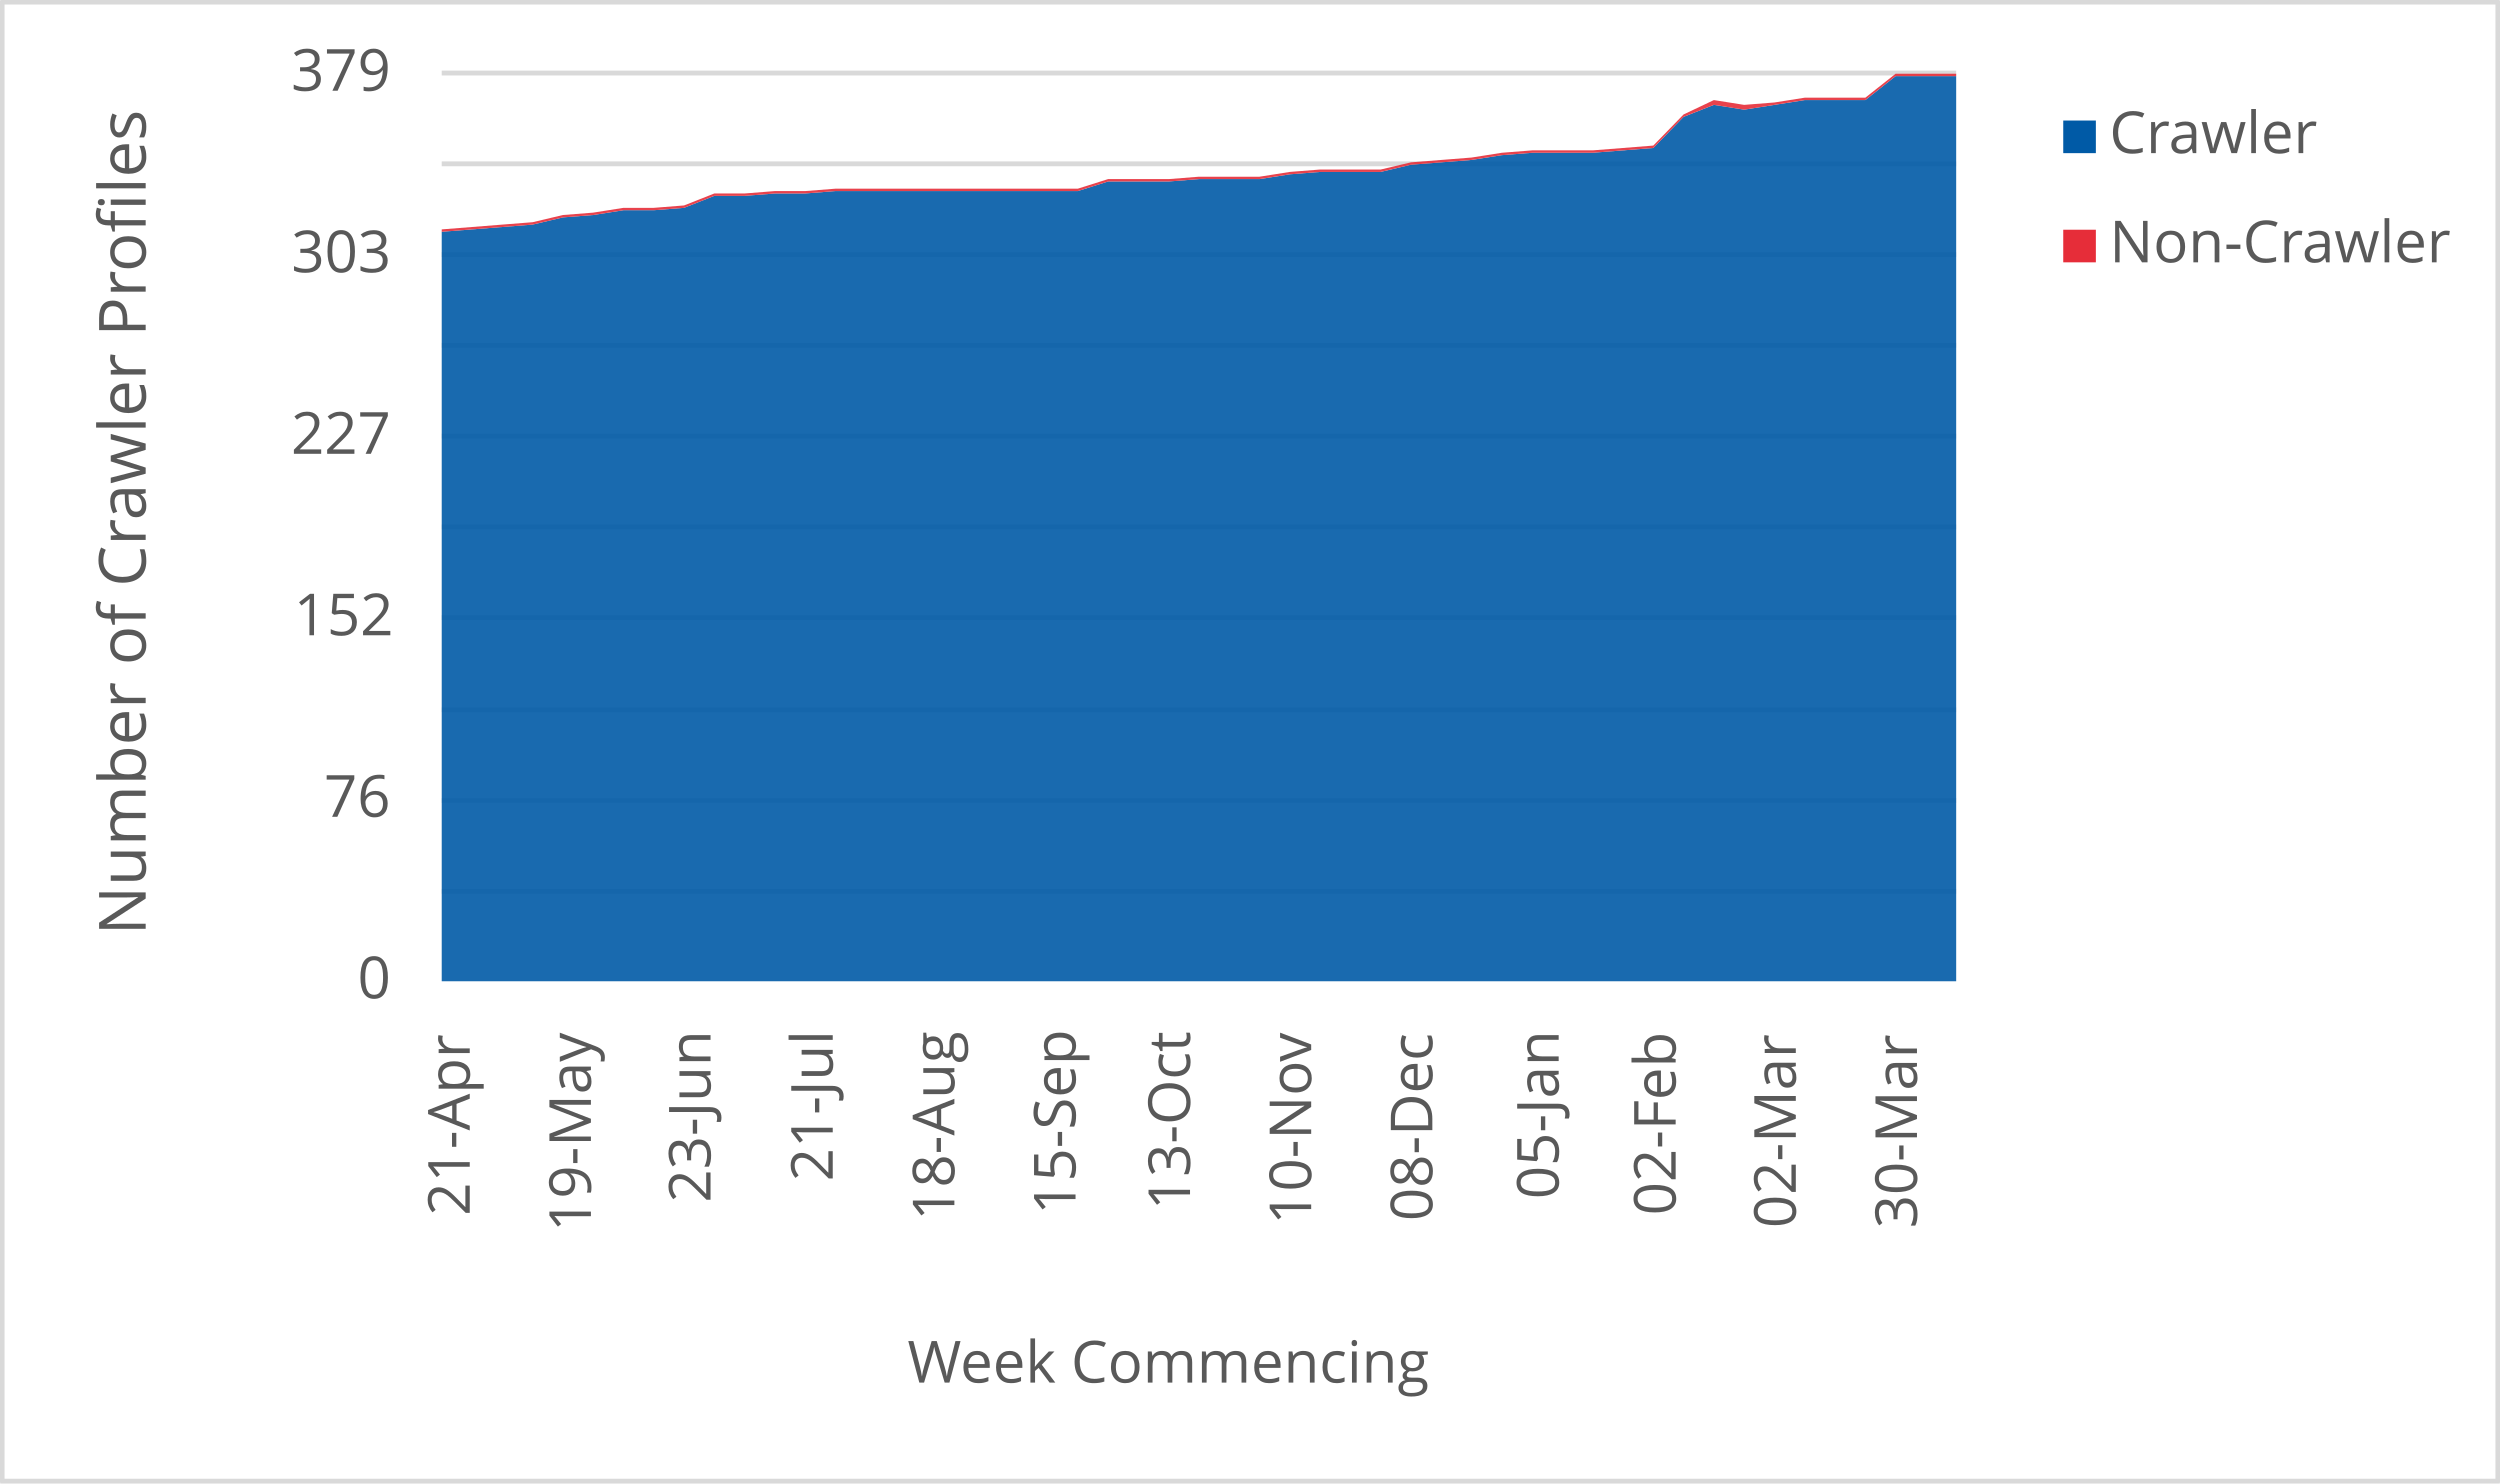
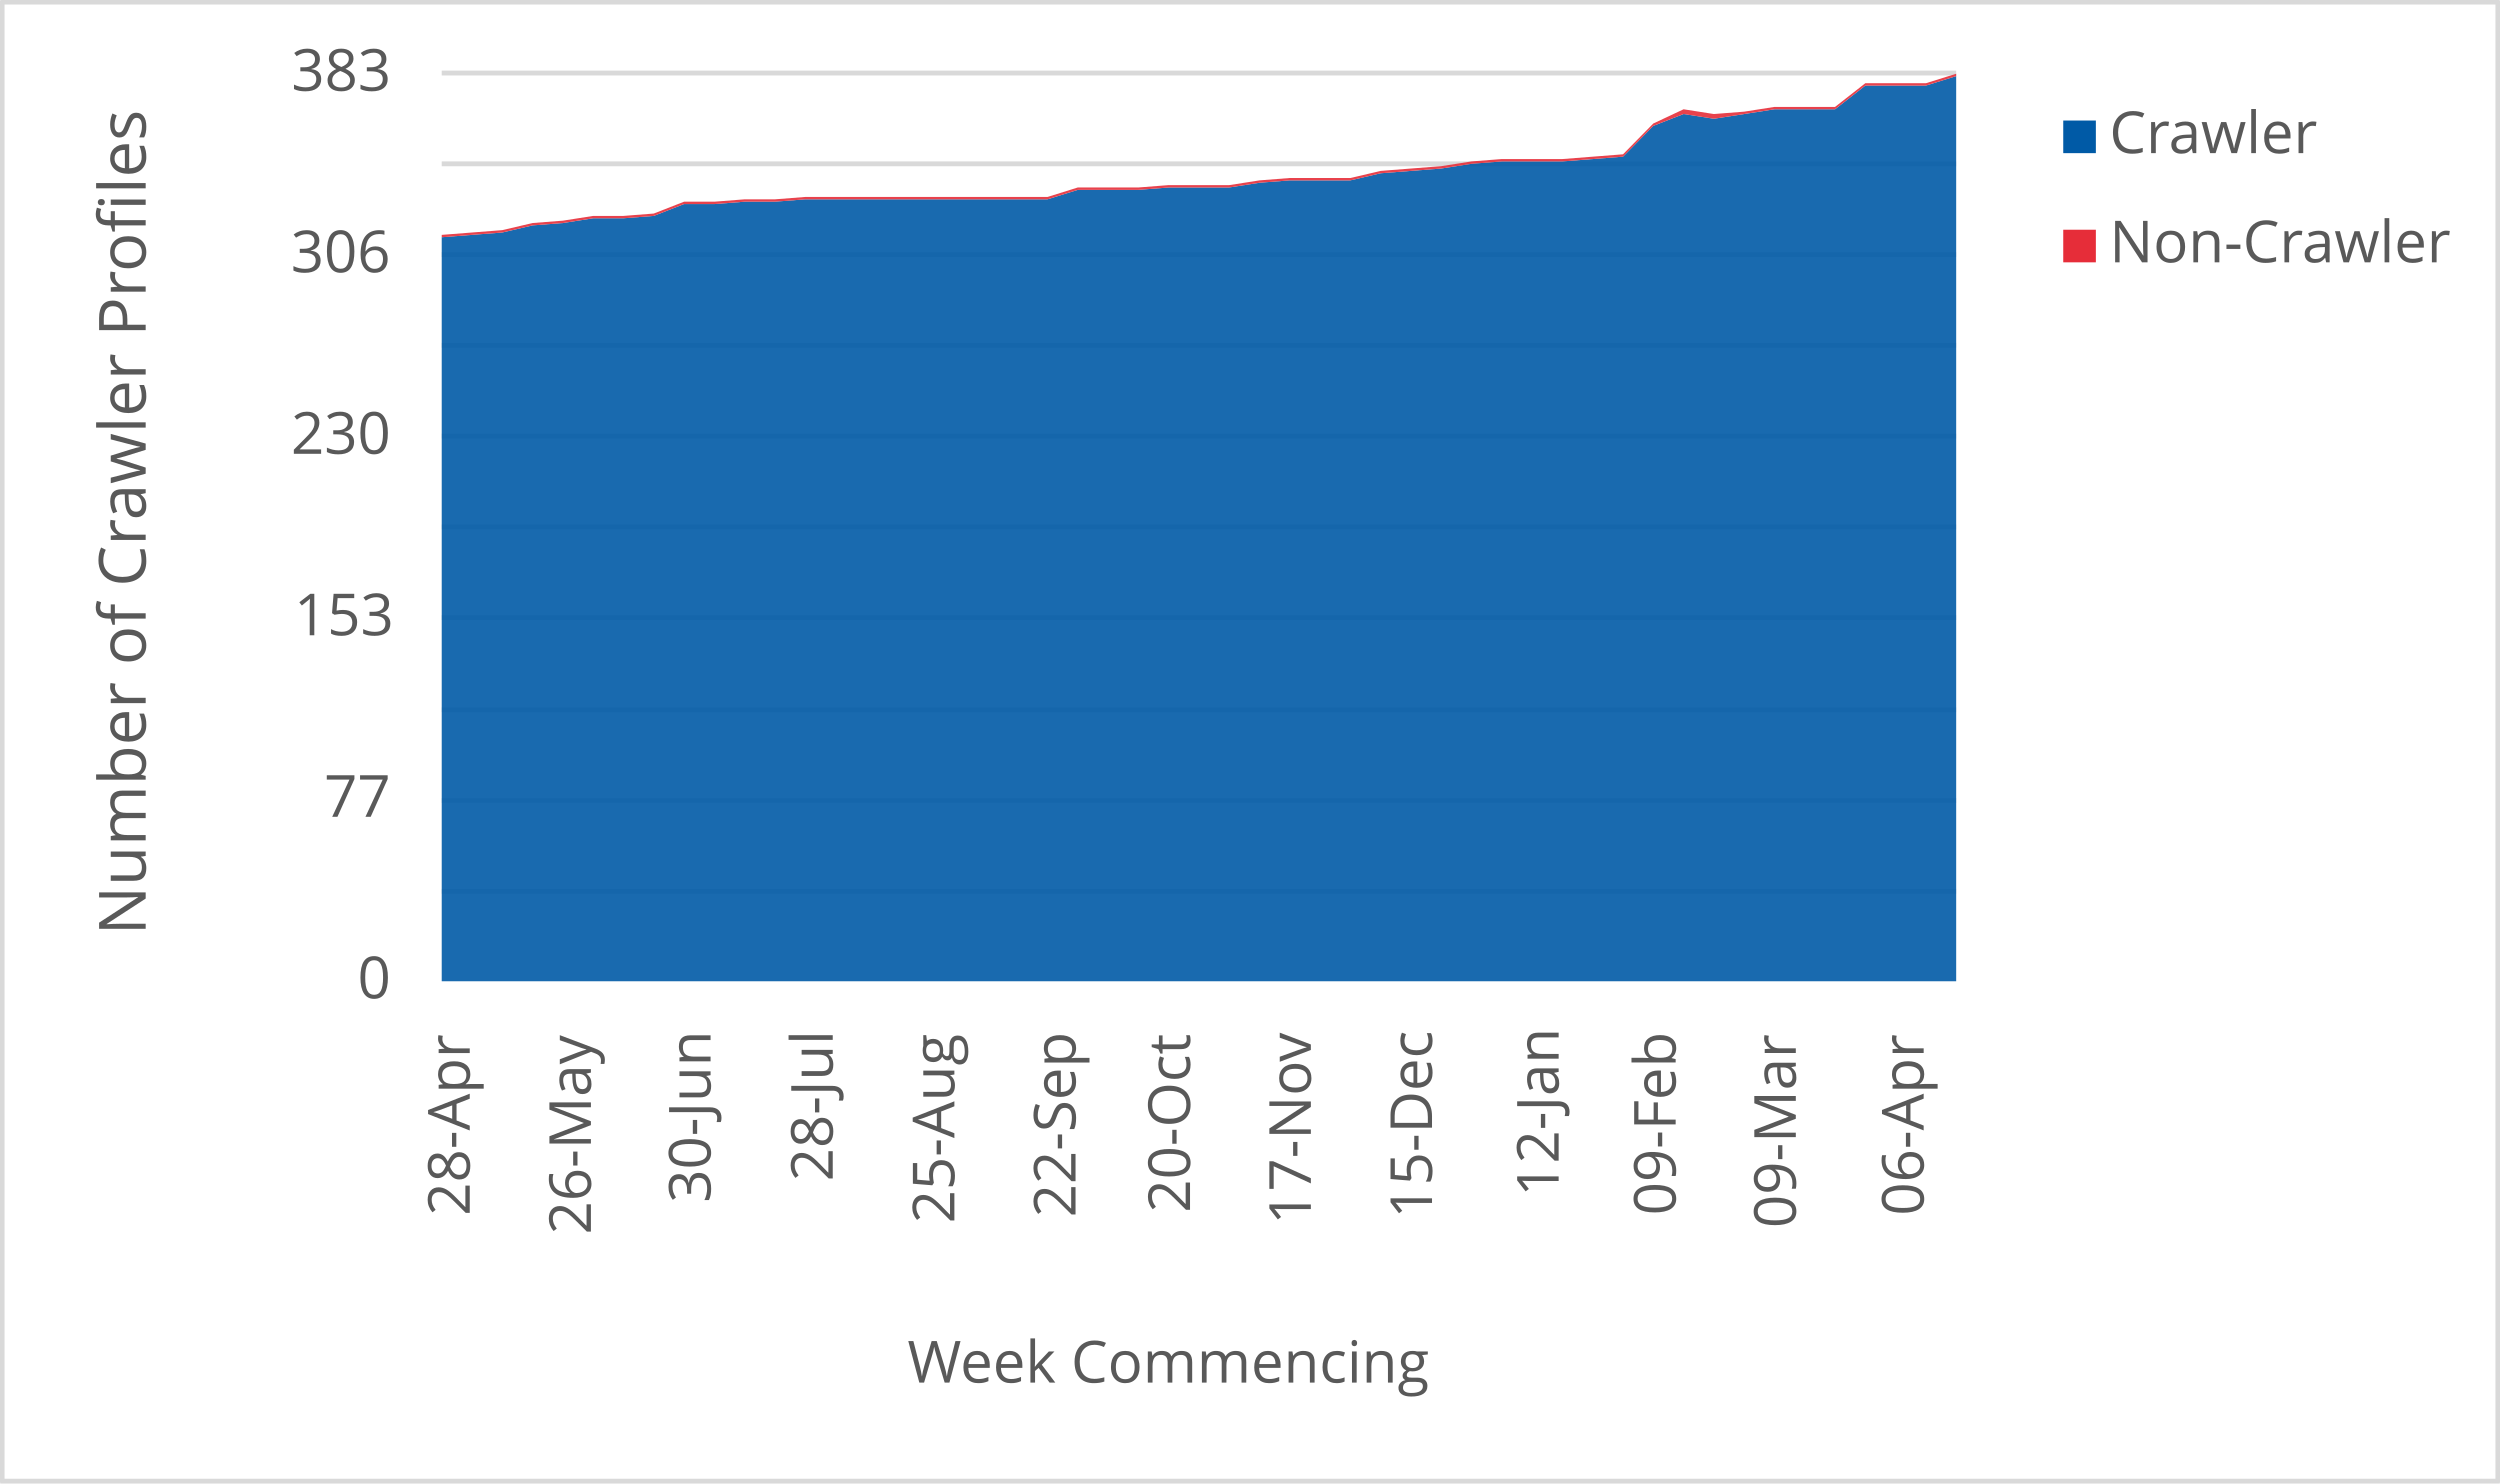
<svg xmlns="http://www.w3.org/2000/svg" width="1763" height="1046" xml:space="preserve" overflow="hidden">
  <defs>
    <clipPath id="clip0">
      <rect x="2917" y="346" width="1763" height="1046" />
    </clipPath>
  </defs>
  <g clip-path="url(#clip0)" transform="translate(-2917 -346)">
    <rect x="2918" y="347" width="1760" height="1043" fill="#FFFFFF" />
    <g>
      <path d="    M3228.5 974.532 4296.5 974.532    M3228.5 910.53 4296.5 910.53    M3228.5 846.528 4296.5 846.528    M3228.5 781.526 4296.5 781.526    M3228.5 717.524 4296.5 717.524    M3228.5 653.522 4296.5 653.522    M3228.5 589.52 4296.5 589.52    M3228.5 525.517 4296.5 525.517    M3228.5 461.515 4296.5 461.515    M3228.5 397.5 4296.5 397.5" stroke="#D9D9D9" stroke-width="3.438" stroke-linejoin="round" stroke-miterlimit="10" fill="none" />
    </g>
    <g>
      <path d="M 1038.5 4296.5 1038.5" stroke="#D9D9D9" stroke-width="3.438" stroke-linejoin="round" stroke-miterlimit="10" fill="none" fill-rule="evenodd" />
    </g>
    <g>
-       <text fill="#595959" font-family="Verdana,Open Sans,DejaVu Sans,sans-serif" font-weight="400" font-size="41" transform="matrix(6.12323e-17 -1 1 6.12323e-17 3248.269 1203.302)">21-Apr</text>
+       <text fill="#595959" font-family="Verdana,Open Sans,DejaVu Sans,sans-serif" font-weight="400" font-size="41" transform="matrix(6.12323e-17 -1 1 6.12323e-17 3248.269 1203.302)">28-Apr</text>
    </g>
    <g>
-       <text fill="#595959" font-family="Verdana,Open Sans,DejaVu Sans,sans-serif" font-weight="400" font-size="41" transform="matrix(6.12323e-17 -1 1 6.12323e-17 3333.709 1214.753)">19-May</text>
+       <text fill="#595959" font-family="Verdana,Open Sans,DejaVu Sans,sans-serif" font-weight="400" font-size="41" transform="matrix(6.12323e-17 -1 1 6.12323e-17 3333.709 1216.515)">26-May</text>
    </g>
    <g>
-       <text fill="#595959" font-family="Verdana,Open Sans,DejaVu Sans,sans-serif" font-weight="400" font-size="41" transform="matrix(6.12323e-17 -1 1 6.12323e-17 3418.078 1194.053)">23-Jun</text>
+       <text fill="#595959" font-family="Verdana,Open Sans,DejaVu Sans,sans-serif" font-weight="400" font-size="41" transform="matrix(6.12323e-17 -1 1 6.12323e-17 3418.098 1194.173)">30-Jun</text>
    </g>
    <g>
-       <text fill="#595959" font-family="Verdana,Open Sans,DejaVu Sans,sans-serif" font-weight="400" font-size="41" transform="matrix(6.12323e-17 -1 1 6.12323e-17 3504.249 1179.039)">21-Jul</text>
+       <text fill="#595959" font-family="Verdana,Open Sans,DejaVu Sans,sans-serif" font-weight="400" font-size="41" transform="matrix(6.12323e-17 -1 1 6.12323e-17 3504.249 1179.039)">28-Jul</text>
    </g>
    <g>
-       <text fill="#595959" font-family="Verdana,Open Sans,DejaVu Sans,sans-serif" font-weight="400" font-size="41" transform="matrix(6.12323e-17 -1 1 6.12323e-17 3590.029 1206.906)">18-Aug</text>
+       <text fill="#595959" font-family="Verdana,Open Sans,DejaVu Sans,sans-serif" font-weight="400" font-size="41" transform="matrix(6.12323e-17 -1 1 6.12323e-17 3590.029 1208.667)">25-Aug</text>
    </g>
    <g>
-       <text fill="#595959" font-family="Verdana,Open Sans,DejaVu Sans,sans-serif" font-weight="400" font-size="41" transform="matrix(6.12323e-17 -1 1 6.12323e-17 3675.469 1202.662)">15-Sep</text>
+       <text fill="#595959" font-family="Verdana,Open Sans,DejaVu Sans,sans-serif" font-weight="400" font-size="41" transform="matrix(6.12323e-17 -1 1 6.12323e-17 3675.469 1204.423)">22-Sep</text>
    </g>
    <g>
-       <text fill="#595959" font-family="Verdana,Open Sans,DejaVu Sans,sans-serif" font-weight="400" font-size="41" transform="matrix(6.12323e-17 -1 1 6.12323e-17 3756.205 1199.378)">13-Oct</text>
+       <text fill="#595959" font-family="Verdana,Open Sans,DejaVu Sans,sans-serif" font-weight="400" font-size="41" transform="matrix(6.12323e-17 -1 1 6.12323e-17 3756.205 1201.14)">20-Oct</text>
    </g>
    <g>
-       <text fill="#595959" font-family="Verdana,Open Sans,DejaVu Sans,sans-serif" font-weight="400" font-size="41" transform="matrix(6.12323e-17 -1 1 6.12323e-17 3841.645 1209.708)">10-Nov</text>
+       <text fill="#595959" font-family="Verdana,Open Sans,DejaVu Sans,sans-serif" font-weight="400" font-size="41" transform="matrix(6.12323e-17 -1 1 6.12323e-17 3841.414 1209.708)">17-Nov</text>
    </g>
    <g>
-       <text fill="#595959" font-family="Verdana,Open Sans,DejaVu Sans,sans-serif" font-weight="400" font-size="41" transform="matrix(6.12323e-17 -1 1 6.12323e-17 3927.085 1207.086)">08-Dec</text>
+       <text fill="#595959" font-family="Verdana,Open Sans,DejaVu Sans,sans-serif" font-weight="400" font-size="41" transform="matrix(6.12323e-17 -1 1 6.12323e-17 3926.854 1205.364)">15-Dec</text>
    </g>
    <g>
-       <text fill="#595959" font-family="Verdana,Open Sans,DejaVu Sans,sans-serif" font-weight="400" font-size="41" transform="matrix(6.12323e-17 -1 1 6.12323e-17 4016.178 1191.651)">05-Jan</text>
+       <text fill="#595959" font-family="Verdana,Open Sans,DejaVu Sans,sans-serif" font-weight="400" font-size="41" transform="matrix(6.12323e-17 -1 1 6.12323e-17 4016.158 1189.929)">12-Jan</text>
    </g>
    <g>
-       <text fill="#595959" font-family="Verdana,Open Sans,DejaVu Sans,sans-serif" font-weight="400" font-size="41" transform="matrix(6.12323e-17 -1 1 6.12323e-17 4098.675 1203.042)">02-Feb</text>
+       <text fill="#595959" font-family="Verdana,Open Sans,DejaVu Sans,sans-serif" font-weight="400" font-size="41" transform="matrix(6.12323e-17 -1 1 6.12323e-17 4098.675 1203.042)">09-Feb</text>
    </g>
    <g>
-       <text fill="#595959" font-family="Verdana,Open Sans,DejaVu Sans,sans-serif" font-weight="400" font-size="41" transform="matrix(6.12323e-17 -1 1 6.12323e-17 4183.405 1212.011)">02-Mar</text>
+       <text fill="#595959" font-family="Verdana,Open Sans,DejaVu Sans,sans-serif" font-weight="400" font-size="41" transform="matrix(6.12323e-17 -1 1 6.12323e-17 4183.405 1212.011)">09-Mar</text>
    </g>
    <g>
-       <text fill="#595959" font-family="Verdana,Open Sans,DejaVu Sans,sans-serif" font-weight="400" font-size="41" transform="matrix(6.12323e-17 -1 1 6.12323e-17 4268.845 1212.171)">30-Mar</text>
+       <text fill="#595959" font-family="Verdana,Open Sans,DejaVu Sans,sans-serif" font-weight="400" font-size="41" transform="matrix(6.12323e-17 -1 1 6.12323e-17 4273.569 1203.262)">06-Apr</text>
    </g>
    <g>
      <text fill="#595959" font-family="Verdana,Open Sans,DejaVu Sans,sans-serif" font-weight="400" font-size="41" transform="matrix(1 0 0 1 3169.141 1050)">0</text>
    </g>
    <g>
-       <text fill="#595959" font-family="Verdana,Open Sans,DejaVu Sans,sans-serif" font-weight="400" font-size="41" transform="matrix(1 0 0 1 3145.498 922)">76</text>
+       <text fill="#595959" font-family="Verdana,Open Sans,DejaVu Sans,sans-serif" font-weight="400" font-size="41" transform="matrix(1 0 0 1 3145.578 922)">77</text>
    </g>
    <g>
-       <text fill="#595959" font-family="Verdana,Open Sans,DejaVu Sans,sans-serif" font-weight="400" font-size="41" transform="matrix(1 0 0 1 3124.137 794)">152</text>
+       <text fill="#595959" font-family="Verdana,Open Sans,DejaVu Sans,sans-serif" font-weight="400" font-size="41" transform="matrix(1 0 0 1 3124.337 794)">153</text>
    </g>
    <g>
-       <text fill="#595959" font-family="Verdana,Open Sans,DejaVu Sans,sans-serif" font-weight="400" font-size="41" transform="matrix(1 0 0 1 3122.255 666)">227</text>
+       <text fill="#595959" font-family="Verdana,Open Sans,DejaVu Sans,sans-serif" font-weight="400" font-size="41" transform="matrix(1 0 0 1 3122.215 666)">230</text>
    </g>
    <g>
-       <text fill="#595959" font-family="Verdana,Open Sans,DejaVu Sans,sans-serif" font-weight="400" font-size="41" transform="matrix(1 0 0 1 3122.456 538)">303</text>
+       <text fill="#595959" font-family="Verdana,Open Sans,DejaVu Sans,sans-serif" font-weight="400" font-size="41" transform="matrix(1 0 0 1 3122.055 538)">306</text>
    </g>
    <g>
-       <text fill="#595959" font-family="Verdana,Open Sans,DejaVu Sans,sans-serif" font-weight="400" font-size="41" transform="matrix(1 0 0 1 3122.255 410)">379</text>
+       <text fill="#595959" font-family="Verdana,Open Sans,DejaVu Sans,sans-serif" font-weight="400" font-size="41" transform="matrix(1 0 0 1 3122.456 410)">383</text>
    </g>
    <g>
      <text fill="#595959" font-family="Verdana,Open Sans,DejaVu Sans,sans-serif" font-weight="400" font-size="41" transform="matrix(1 0 0 1 3556.971 1321)">Week Commencing</text>
    </g>
    <g>
      <text fill="#595959" font-family="Verdana,Open Sans,DejaVu Sans,sans-serif" font-weight="400" font-size="46" transform="matrix(6.12323e-17 -1 1 6.12323e-17 3019.73 1005.486)">Number of Crawler Profiles</text>
    </g>
    <rect x="2918.5" y="347.5" width="1760" height="1043" stroke="#D9D9D9" stroke-width="3.438" stroke-linejoin="round" stroke-miterlimit="10" fill="none" />
    <g>
-       <path d="M3228.5 1038 3249.86 1038 3271.22 1038 3292.58 1038 3313.94 1038 3335.3 1038 3356.66 1038 3378.02 1038 3399.38 1038 3420.74 1038 3442.1 1038 3463.46 1038 3484.82 1038 3506.18 1038 3527.54 1038 3548.9 1038 3570.26 1038 3591.62 1038 3612.98 1038 3634.34 1038 3655.7 1038 3677.06 1038 3698.42 1038 3719.78 1038 3741.14 1038 3762.5 1038 3783.86 1038 3805.22 1038 3826.58 1038 3847.94 1038 3869.3 1038 3890.66 1038 3912.02 1038 3933.38 1038 3954.74 1038 3976.1 1038 3997.46 1038 4018.82 1038 4040.18 1038 4061.54 1038 4082.9 1038 4104.26 1038 4125.62 1038 4146.98 1038 4168.34 1038 4189.7 1038 4211.06 1038 4232.42 1038 4253.78 1038 4275.14 1038 4296.5 1038 4296.5 399.689 4275.14 399.689 4253.78 399.689 4232.42 416.575 4211.06 416.575 4189.7 416.575 4168.34 419.953 4146.98 423.33 4125.62 419.953 4104.26 428.396 4082.9 450.348 4061.54 452.037 4040.18 453.726 4018.82 453.726 3997.46 453.726 3976.1 455.414 3954.74 458.792 3933.38 460.48 3912.02 462.169 3890.66 467.235 3869.3 467.235 3847.94 467.235 3826.58 468.923 3805.22 472.301 3783.86 472.301 3762.5 472.301 3741.14 473.989 3719.78 473.989 3698.42 473.989 3677.06 480.744 3655.7 480.744 3634.34 480.744 3612.98 480.744 3591.62 480.744 3570.26 480.744 3548.9 480.744 3527.54 480.744 3506.18 480.744 3484.82 482.433 3463.46 482.433 3442.1 484.121 3420.74 484.121 3399.38 492.565 3378.02 494.253 3356.66 494.253 3335.3 497.631 3313.94 499.319 3292.58 504.385 3271.22 506.074 3249.86 507.763 3228.5 509.451 3228.5 1038Z" fill="#005aa6" opacity="0.9" />
+       <path d="M3228.5 1038 3249.86 1038 3271.22 1038 3292.58 1038 3313.94 1038 3335.3 1038 3356.66 1038 3378.02 1038 3399.38 1038 3420.74 1038 3442.1 1038 3463.46 1038 3484.82 1038 3506.18 1038 3527.54 1038 3548.9 1038 3570.26 1038 3591.62 1038 3612.98 1038 3634.34 1038 3655.7 1038 3677.06 1038 3698.42 1038 3719.78 1038 3741.14 1038 3762.5 1038 3783.86 1038 3805.22 1038 3826.58 1038 3847.94 1038 3869.3 1038 3890.66 1038 3912.02 1038 3933.38 1038 3954.74 1038 3976.1 1038 3997.46 1038 4018.82 1038 4040.18 1038 4061.54 1038 4082.9 1038 4104.26 1038 4125.62 1038 4146.98 1038 4168.34 1038 4189.7 1038 4211.06 1038 4232.42 1038 4253.78 1038 4275.14 1038 4296.5 1038 4296.5 399.671 4275.14 406.355 4253.78 406.355 4232.42 406.355 4211.06 423.065 4189.7 423.065 4168.34 423.065 4146.98 426.407 4125.62 429.749 4104.26 426.407 4082.9 434.762 4061.54 456.486 4040.18 458.157 4018.82 459.828 3997.46 459.828 3976.1 459.828 3954.74 461.499 3933.38 464.841 3912.02 466.512 3890.66 468.183 3869.3 473.196 3847.94 473.196 3826.58 473.196 3805.22 474.867 3783.86 478.209 3762.5 478.209 3741.14 478.209 3719.78 479.88 3698.42 479.88 3677.06 479.88 3655.7 486.564 3634.34 486.564 3612.98 486.564 3591.62 486.564 3570.26 486.564 3548.9 486.564 3527.54 486.564 3506.18 486.564 3484.82 486.564 3463.46 488.235 3442.1 488.235 3420.74 489.906 3399.38 489.906 3378.02 498.261 3356.66 499.932 3335.3 499.932 3313.94 503.274 3292.58 504.945 3271.22 509.958 3249.86 511.629 3228.5 513.3 3228.5 1038Z" fill="#005aa6" opacity="0.9" />
    </g>
    <g>
-       <path d="M3228.5 509.451 3249.86 507.763 3271.22 506.074 3292.58 504.385 3313.94 499.319 3335.3 497.631 3356.66 494.253 3378.02 494.253 3399.38 492.565 3420.74 484.121 3442.1 484.121 3463.46 482.433 3484.82 482.433 3506.18 480.744 3527.54 480.744 3548.9 480.744 3570.26 480.744 3591.62 480.744 3612.98 480.744 3634.34 480.744 3655.7 480.744 3677.06 480.744 3698.42 473.989 3719.78 473.989 3741.14 473.989 3762.5 472.301 3783.86 472.301 3805.22 472.301 3826.58 468.923 3847.94 467.235 3869.3 467.235 3890.66 467.235 3912.02 462.169 3933.38 460.48 3954.74 458.792 3976.1 455.414 3997.46 453.726 4018.82 453.726 4040.18 453.726 4061.54 452.037 4082.9 450.348 4104.26 428.396 4125.62 419.953 4146.98 423.33 4168.34 419.953 4189.7 416.575 4211.06 416.575 4232.42 416.575 4253.78 399.689 4275.14 399.689 4296.5 399.689 4296.5 398 4275.14 398 4253.78 398 4232.42 414.887 4211.06 414.887 4189.7 414.887 4168.34 418.264 4146.98 419.953 4125.62 416.575 4104.26 426.707 4082.9 448.66 4061.54 450.348 4040.18 452.037 4018.82 452.037 3997.46 452.037 3976.1 453.726 3954.74 457.103 3933.38 458.792 3912.02 460.48 3890.66 465.546 3869.3 465.546 3847.94 465.546 3826.58 467.235 3805.22 470.612 3783.86 470.612 3762.5 470.612 3741.14 472.301 3719.78 472.301 3698.42 472.301 3677.06 479.055 3655.7 479.055 3634.34 479.055 3612.98 479.055 3591.62 479.055 3570.26 479.055 3548.9 479.055 3527.54 479.055 3506.18 479.055 3484.82 480.744 3463.46 480.744 3442.1 482.433 3420.74 482.433 3399.38 490.876 3378.02 492.565 3356.66 492.565 3335.3 495.942 3313.94 497.631 3292.58 502.697 3271.22 504.385 3249.86 506.074 3228.5 507.763 3228.5 509.451Z" fill="#e62d39" opacity="0.9" />
+       <path d="M3228.5 513.3 3249.86 511.629 3271.22 509.958 3292.58 504.945 3313.94 503.274 3335.3 499.932 3356.66 499.932 3378.02 498.261 3399.38 489.906 3420.74 489.906 3442.1 488.235 3463.46 488.235 3484.82 486.564 3506.18 486.564 3527.54 486.564 3548.9 486.564 3570.26 486.564 3591.62 486.564 3612.98 486.564 3634.34 486.564 3655.7 486.564 3677.06 479.88 3698.42 479.88 3719.78 479.88 3741.14 478.209 3762.5 478.209 3783.86 478.209 3805.22 474.867 3826.58 473.196 3847.94 473.196 3869.3 473.196 3890.66 468.183 3912.02 466.512 3933.38 464.841 3954.74 461.499 3976.1 459.828 3997.46 459.828 4018.82 459.828 4040.18 458.157 4061.54 456.486 4082.9 434.762 4104.26 426.407 4125.62 429.749 4146.98 426.407 4168.34 423.065 4189.7 423.065 4211.06 423.065 4232.42 406.355 4253.78 406.355 4275.14 406.355 4296.5 399.671 4296.5 398 4275.14 404.684 4253.78 404.684 4232.42 404.684 4211.06 421.394 4189.7 421.394 4168.34 421.394 4146.98 424.736 4125.62 426.407 4104.26 423.065 4082.9 433.091 4061.54 454.815 4040.18 456.486 4018.82 458.157 3997.46 458.157 3976.1 458.157 3954.74 459.828 3933.38 463.17 3912.02 464.841 3890.66 466.512 3869.3 471.525 3847.94 471.525 3826.58 471.525 3805.22 473.196 3783.86 476.538 3762.5 476.538 3741.14 476.538 3719.78 478.209 3698.42 478.209 3677.06 478.209 3655.7 484.893 3634.34 484.893 3612.98 484.893 3591.62 484.893 3570.26 484.893 3548.9 484.893 3527.54 484.893 3506.18 484.893 3484.82 484.893 3463.46 486.564 3442.1 486.564 3420.74 488.235 3399.38 488.235 3378.02 496.59 3356.66 498.261 3335.3 498.261 3313.94 501.603 3292.58 503.274 3271.22 508.287 3249.86 509.958 3228.5 511.629 3228.5 513.3Z" fill="#e62d39" opacity="0.9" />
    </g>
    <g>
      <rect x="4372" y="431" width="23" height="23" fill="#005aa6" />
    </g>
    <g>
      <text fill="#595959" font-family="Verdana,Open Sans,DejaVu Sans,sans-serif" font-weight="400" font-size="41" transform="matrix(1 0 0 1 4404.56 454)">Crawler</text>
    </g>
    <g>
      <rect x="4372" y="508" width="23" height="23" fill="#e62d39" />
    </g>
    <g>
      <text fill="#595959" font-family="Verdana,Open Sans,DejaVu Sans,sans-serif" font-weight="400" font-size="41" transform="matrix(1 0 0 1 4404.56 531)">Non-Crawler</text>
    </g>
  </g>
</svg>
